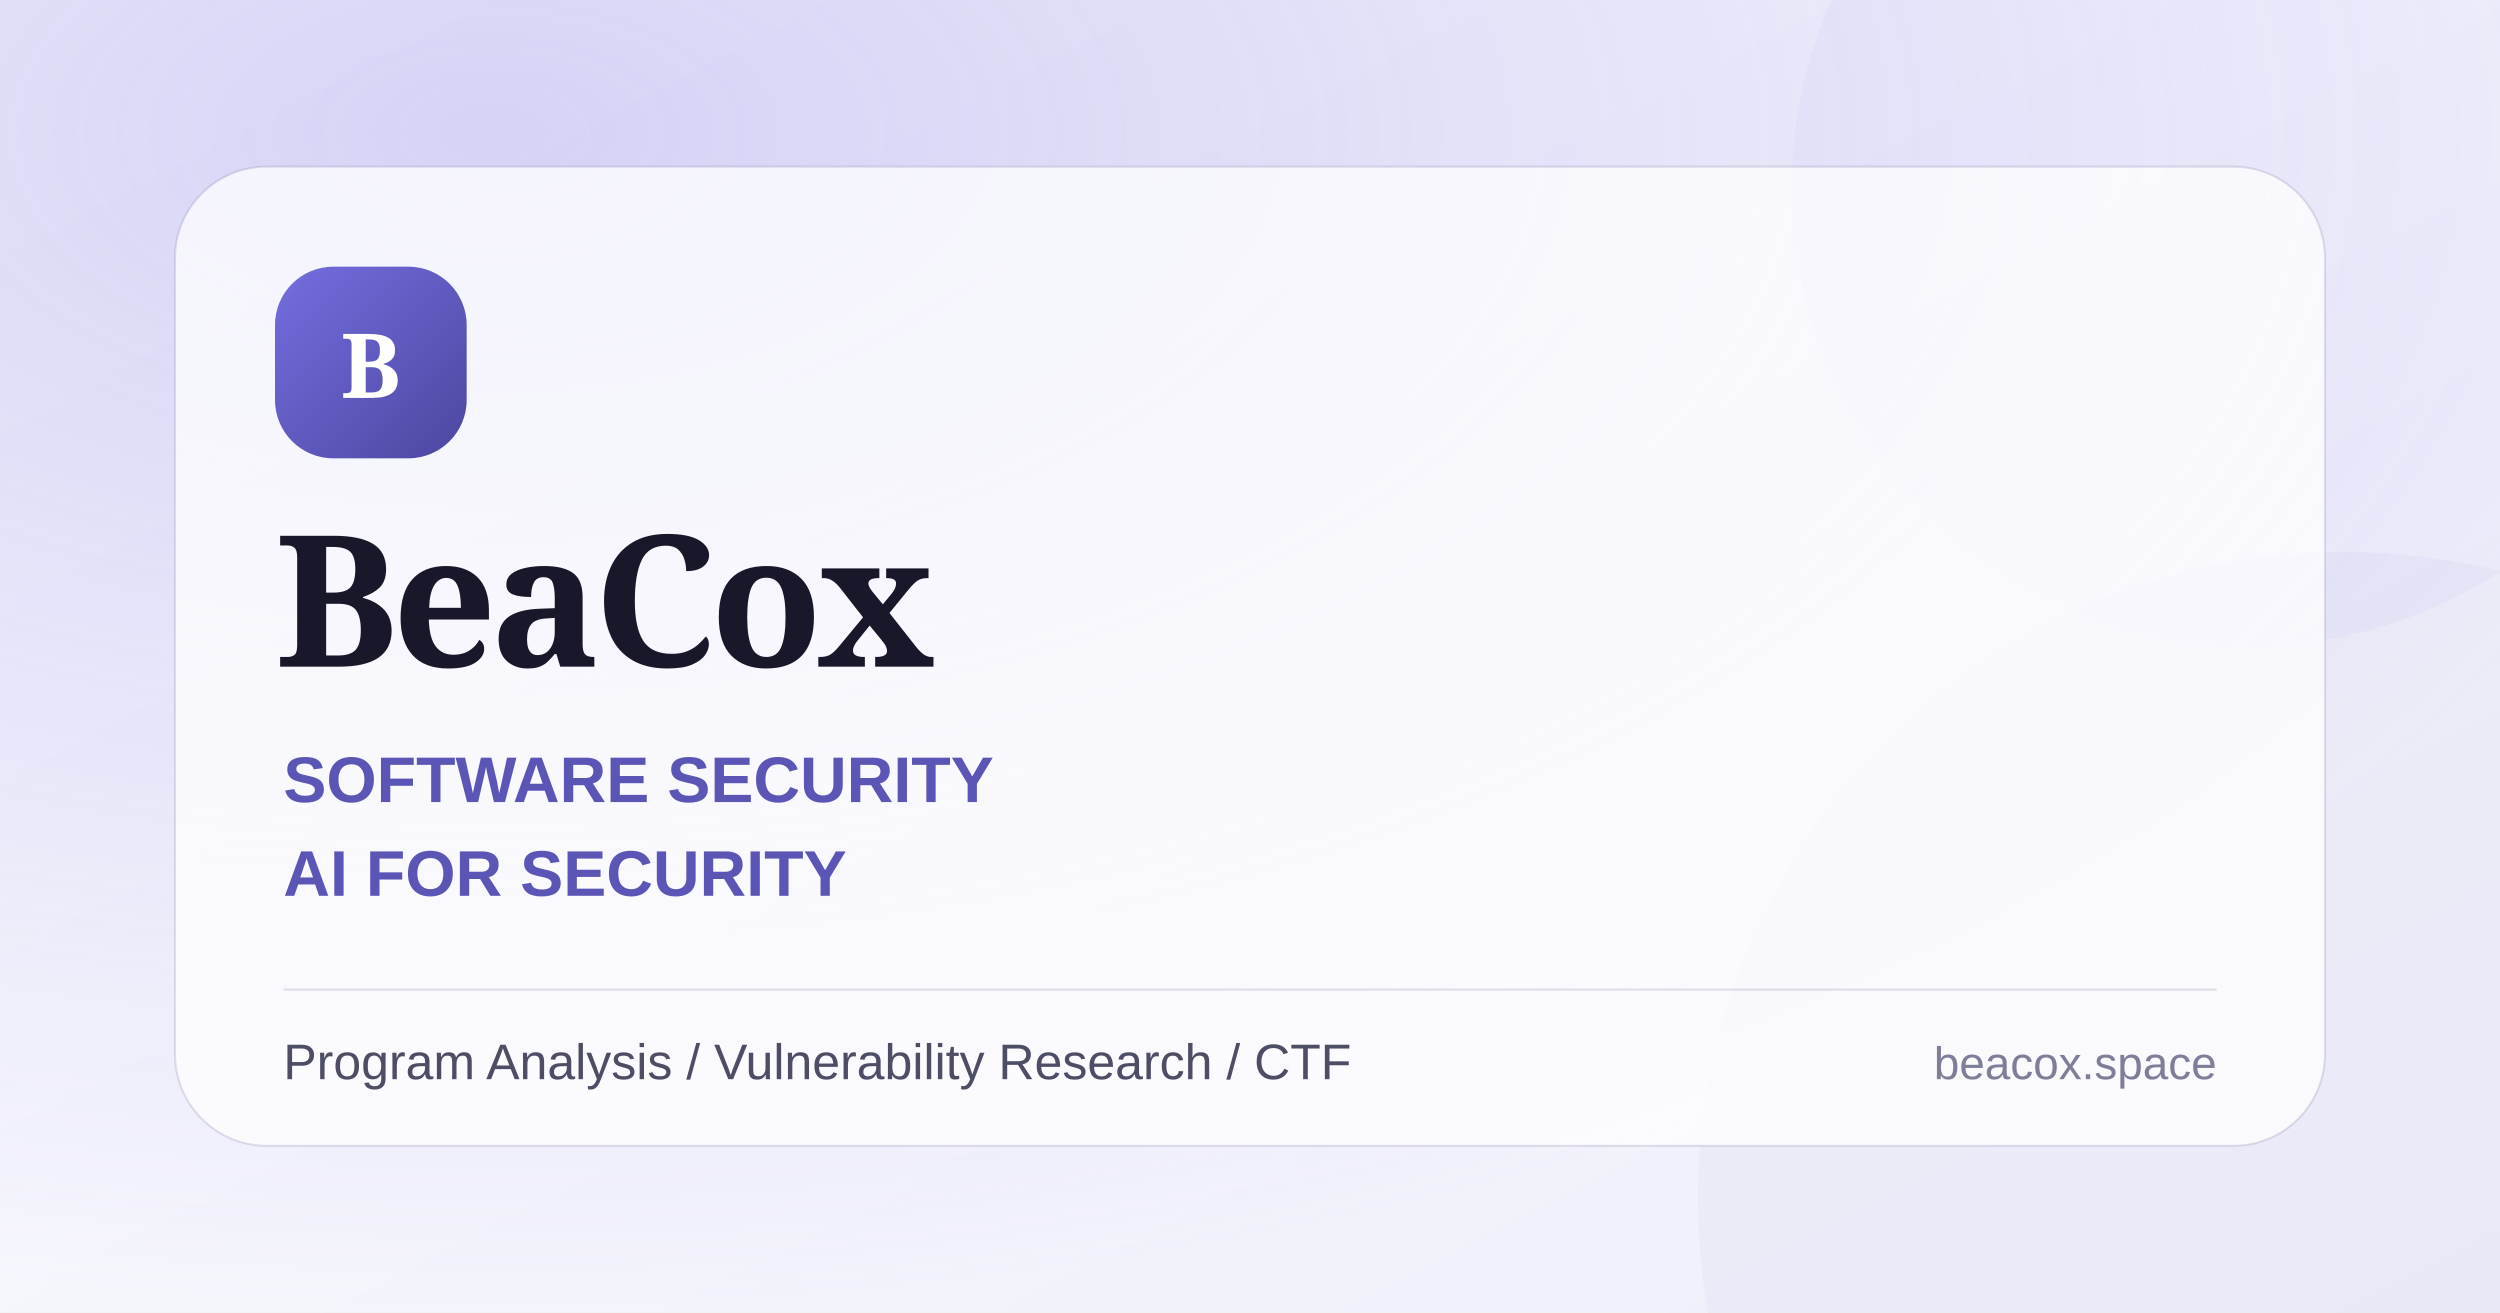
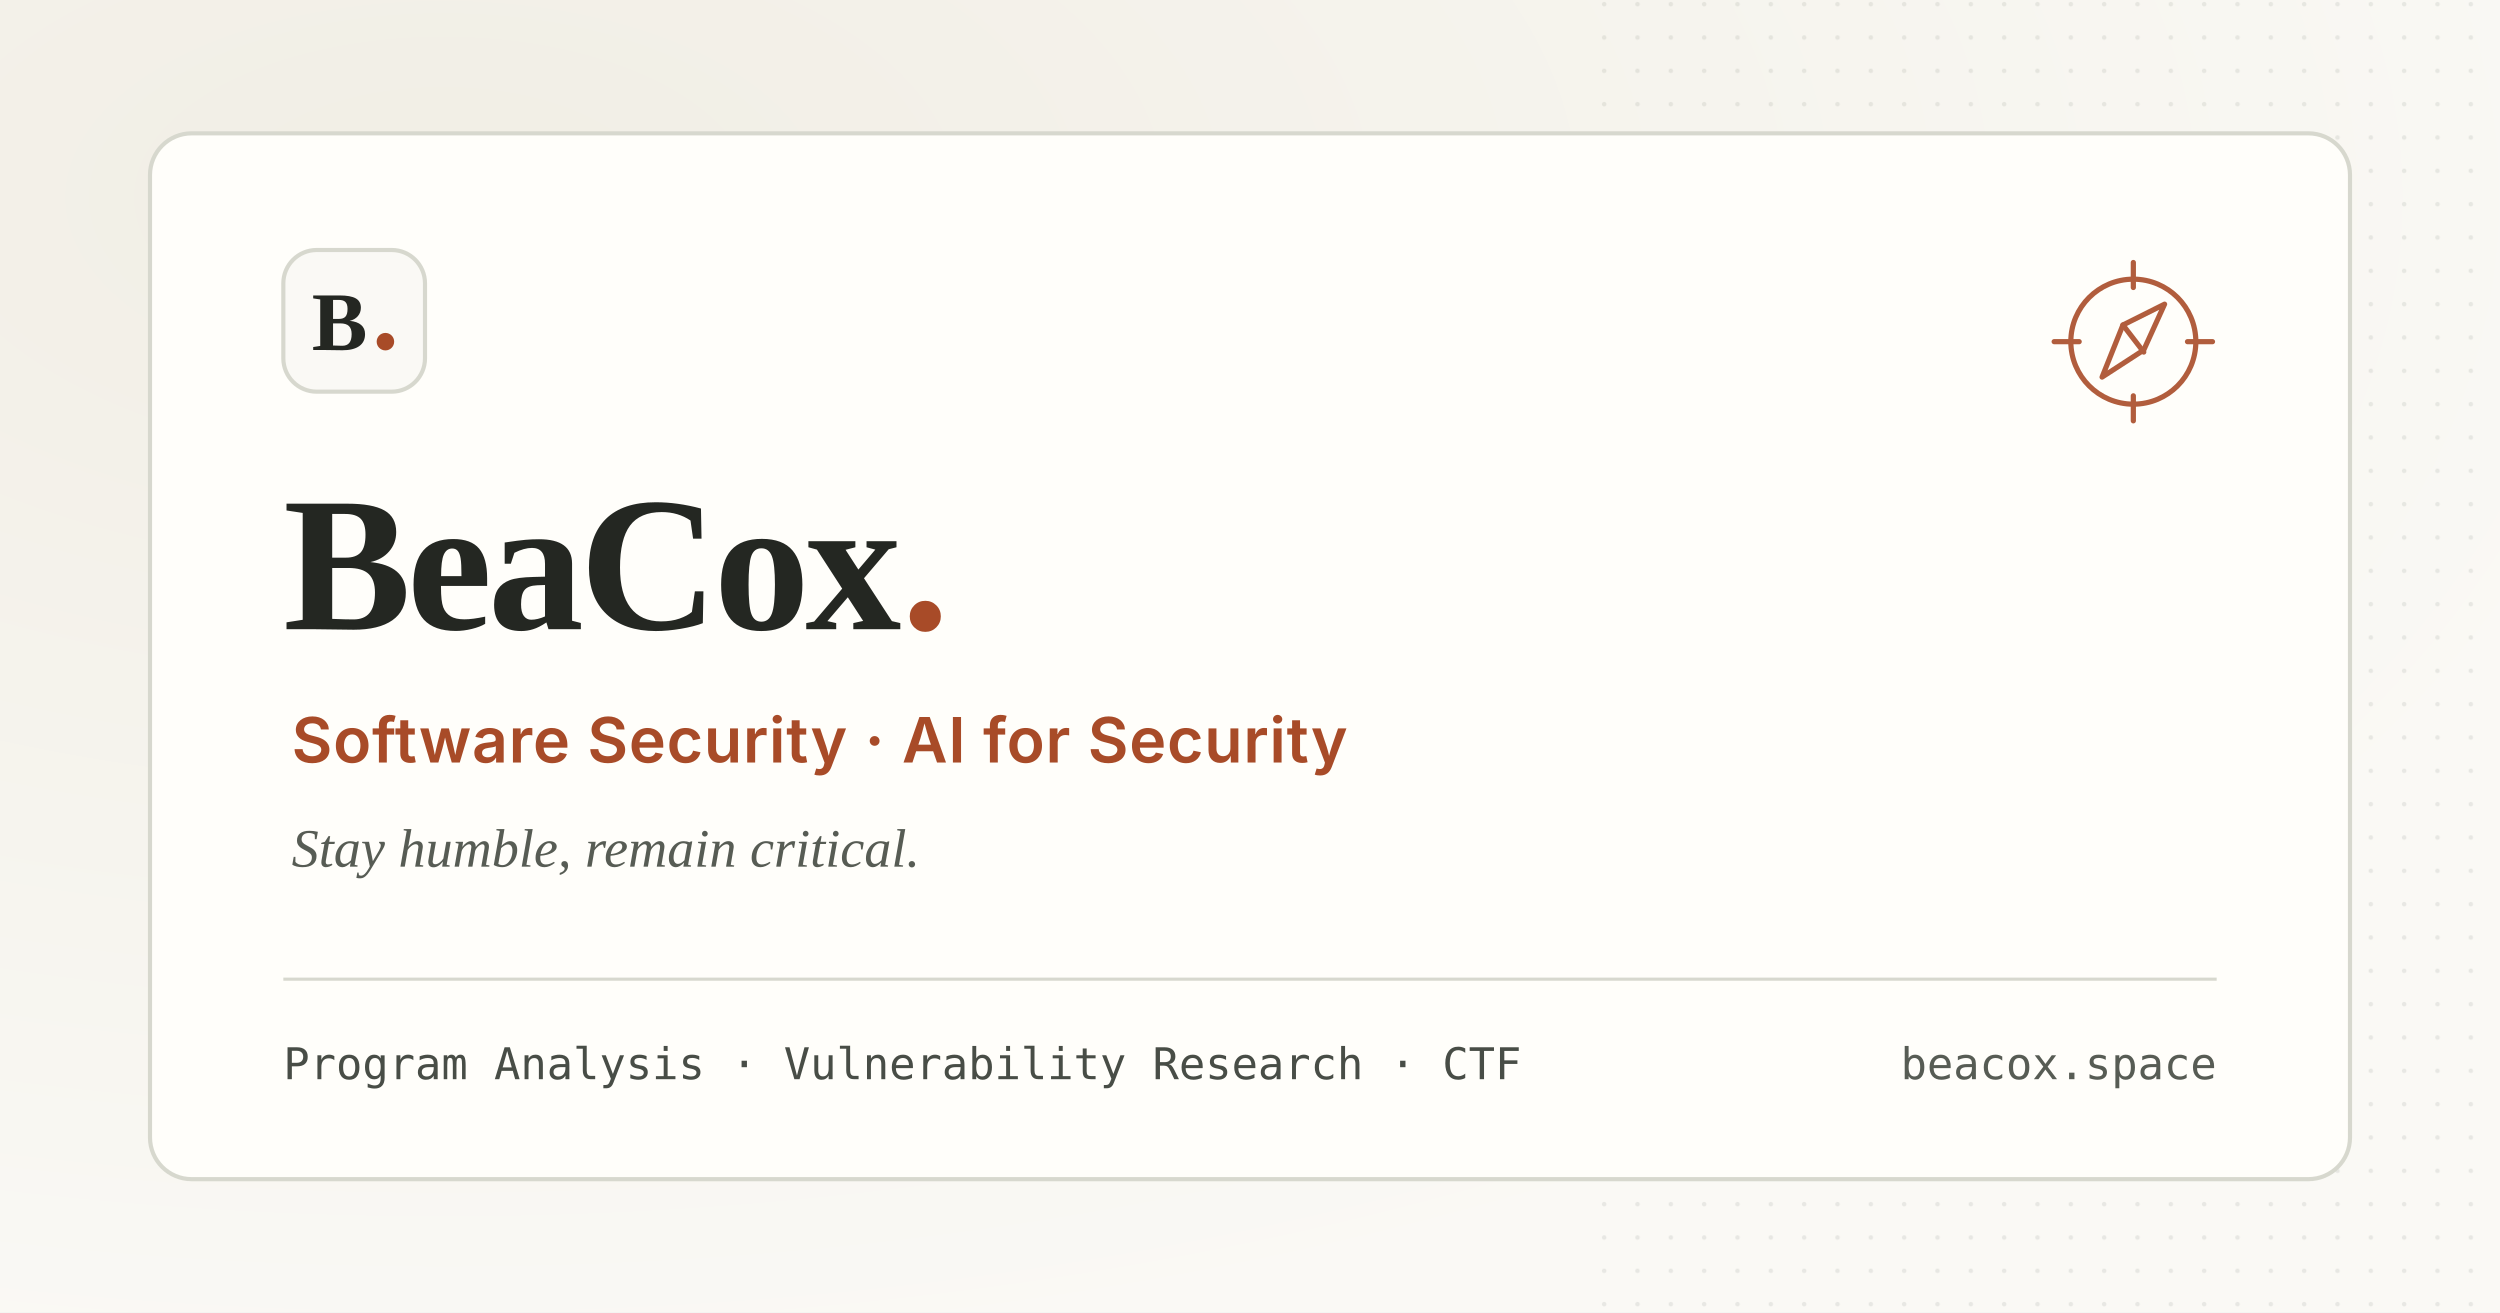
<svg xmlns="http://www.w3.org/2000/svg" width="1200" height="630" viewBox="0 0 1200 630">
  <defs>
-     <linearGradient id="background" x1="0" y1="0" x2="1" y2="1">
-       <stop offset="0" stop-color="#fdfdff" />
-       <stop offset="1" stop-color="#eeeefa" />
-     </linearGradient>
-     <radialGradient id="glow" cx="0.2" cy="0.1" r="0.9">
-       <stop offset="0" stop-color="#746ee0" stop-opacity="0.28" />
-       <stop offset="1" stop-color="#746ee0" stop-opacity="0" />
+     <radialGradient id="paper-glow" cx="0.18" cy="0.15" r="0.9">
+       <stop offset="0%" stop-color="#f1eee5" />
+       <stop offset="100%" stop-color="#faf9f5" />
    </radialGradient>
-     <linearGradient id="accent" x1="0" y1="0" x2="1" y2="1">
-       <stop offset="0" stop-color="#746ee0" />
-       <stop offset="1" stop-color="#4c479f" />
-     </linearGradient>
+     <pattern id="dots" width="16" height="16" patternUnits="userSpaceOnUse">
+       <circle cx="2" cy="2" r="1.1" fill="#242722" fill-opacity="0.08" />
+     </pattern>
  </defs>
-   <rect width="1200" height="630" fill="url(#background)" />
-   <rect width="1200" height="630" fill="url(#glow)" />
-   <circle cx="1080" cy="90" r="220" fill="#746ee0" opacity="0.05" />
-   <circle cx="1125" cy="575" r="310" fill="#5b56b6" opacity="0.045" />
-   <g transform="translate(84 80)">
-     <rect width="1032" height="470" rx="44" fill="#ffffff" fill-opacity="0.74" stroke="#6f6c96" stroke-opacity="0.2" />
-     <rect x="48" y="48" width="92" height="92" rx="28" fill="url(#accent)" />
-     <text x="94" y="111" fill="#ffffff" font-family="Georgia, serif" font-size="43" font-weight="700" text-anchor="middle">B</text>
-     <text x="48" y="240" fill="#18182a" font-family="Georgia, serif" font-size="88" font-weight="600" letter-spacing="-3">BeaCox</text>
-     <text x="52" y="305" fill="#5b56b6" font-family="Arial, sans-serif" font-size="31" font-weight="700">SOFTWARE SECURITY</text>
-     <text x="52" y="350" fill="#5b56b6" font-family="Arial, sans-serif" font-size="31" font-weight="700">AI FOR SECURITY</text>
-     <line x1="52" y1="395" x2="980" y2="395" stroke="#6f6c96" stroke-opacity="0.2" />
-     <text x="52" y="438" fill="#4d4d66" font-family="Arial, sans-serif" font-size="24">Program Analysis  /  Vulnerability Research  /  CTF</text>
-     <text x="980" y="438" fill="#7e7e98" font-family="Arial, sans-serif" font-size="22" text-anchor="end">beacox.space</text>
+   <rect width="1200" height="630" fill="url(#paper-glow)" />
+   <rect x="760" y="0" width="440" height="630" fill="url(#dots)" />
+   <g transform="translate(72 64)">
+     <rect width="1056" height="502" rx="20" fill="#fffefa" stroke="#d7d8ce" stroke-width="2" />
+     <g transform="translate(64 56)">
+       <rect width="68" height="68" rx="16" fill="#faf9f5" stroke="#d7d8ce" stroke-width="2" />
+       <text x="27" y="48" fill="#242722" font-family="Georgia, 'Times New Roman', serif" font-size="40" font-weight="700" text-anchor="middle">B</text>
+       <circle cx="49" cy="44" r="4.2" fill="#a84b28" />
+     </g>
+     <g transform="translate(912 60)" fill="none" stroke="#a84b28" stroke-width="2.5" stroke-linecap="round" stroke-linejoin="round" opacity="0.9">
+       <circle cx="40" cy="40" r="30" />
+       <path d="m55 22-10 22-20 13 10-25Z" />
+       <path d="m35 32 10 13" />
+       <path d="M40 2v12m0 52v12M2 40h12m52 0h12" />
+     </g>
+     <text x="64" y="238" fill="#242722" font-family="Georgia, 'Times New Roman', serif" font-size="92" font-weight="700" letter-spacing="-2">BeaCox<tspan fill="#a84b28">.</tspan>
+     </text>
+     <text x="68" y="302" fill="#a84b28" font-family="-apple-system, BlinkMacSystemFont, 'Segoe UI', sans-serif" font-size="30" font-weight="600" letter-spacing="0.4">Software Security · AI for Security</text>
+     <text x="68" y="352" fill="#575c54" font-family="Georgia, 'Times New Roman', serif" font-size="26" font-style="italic">Stay humble, remain critical.</text>
+     <line x1="64" y1="406" x2="992" y2="406" stroke="#d7d8ce" stroke-width="1.5" />
+     <text x="64" y="454" fill="#484d46" font-family="ui-monospace, 'SFMono-Regular', Menlo, monospace" font-size="21">Program Analysis · Vulnerability Research · CTF</text>
+     <text x="992" y="454" fill="#575c54" font-family="ui-monospace, 'SFMono-Regular', Menlo, monospace" font-size="21" text-anchor="end">beacox.space</text>
  </g>
</svg>
